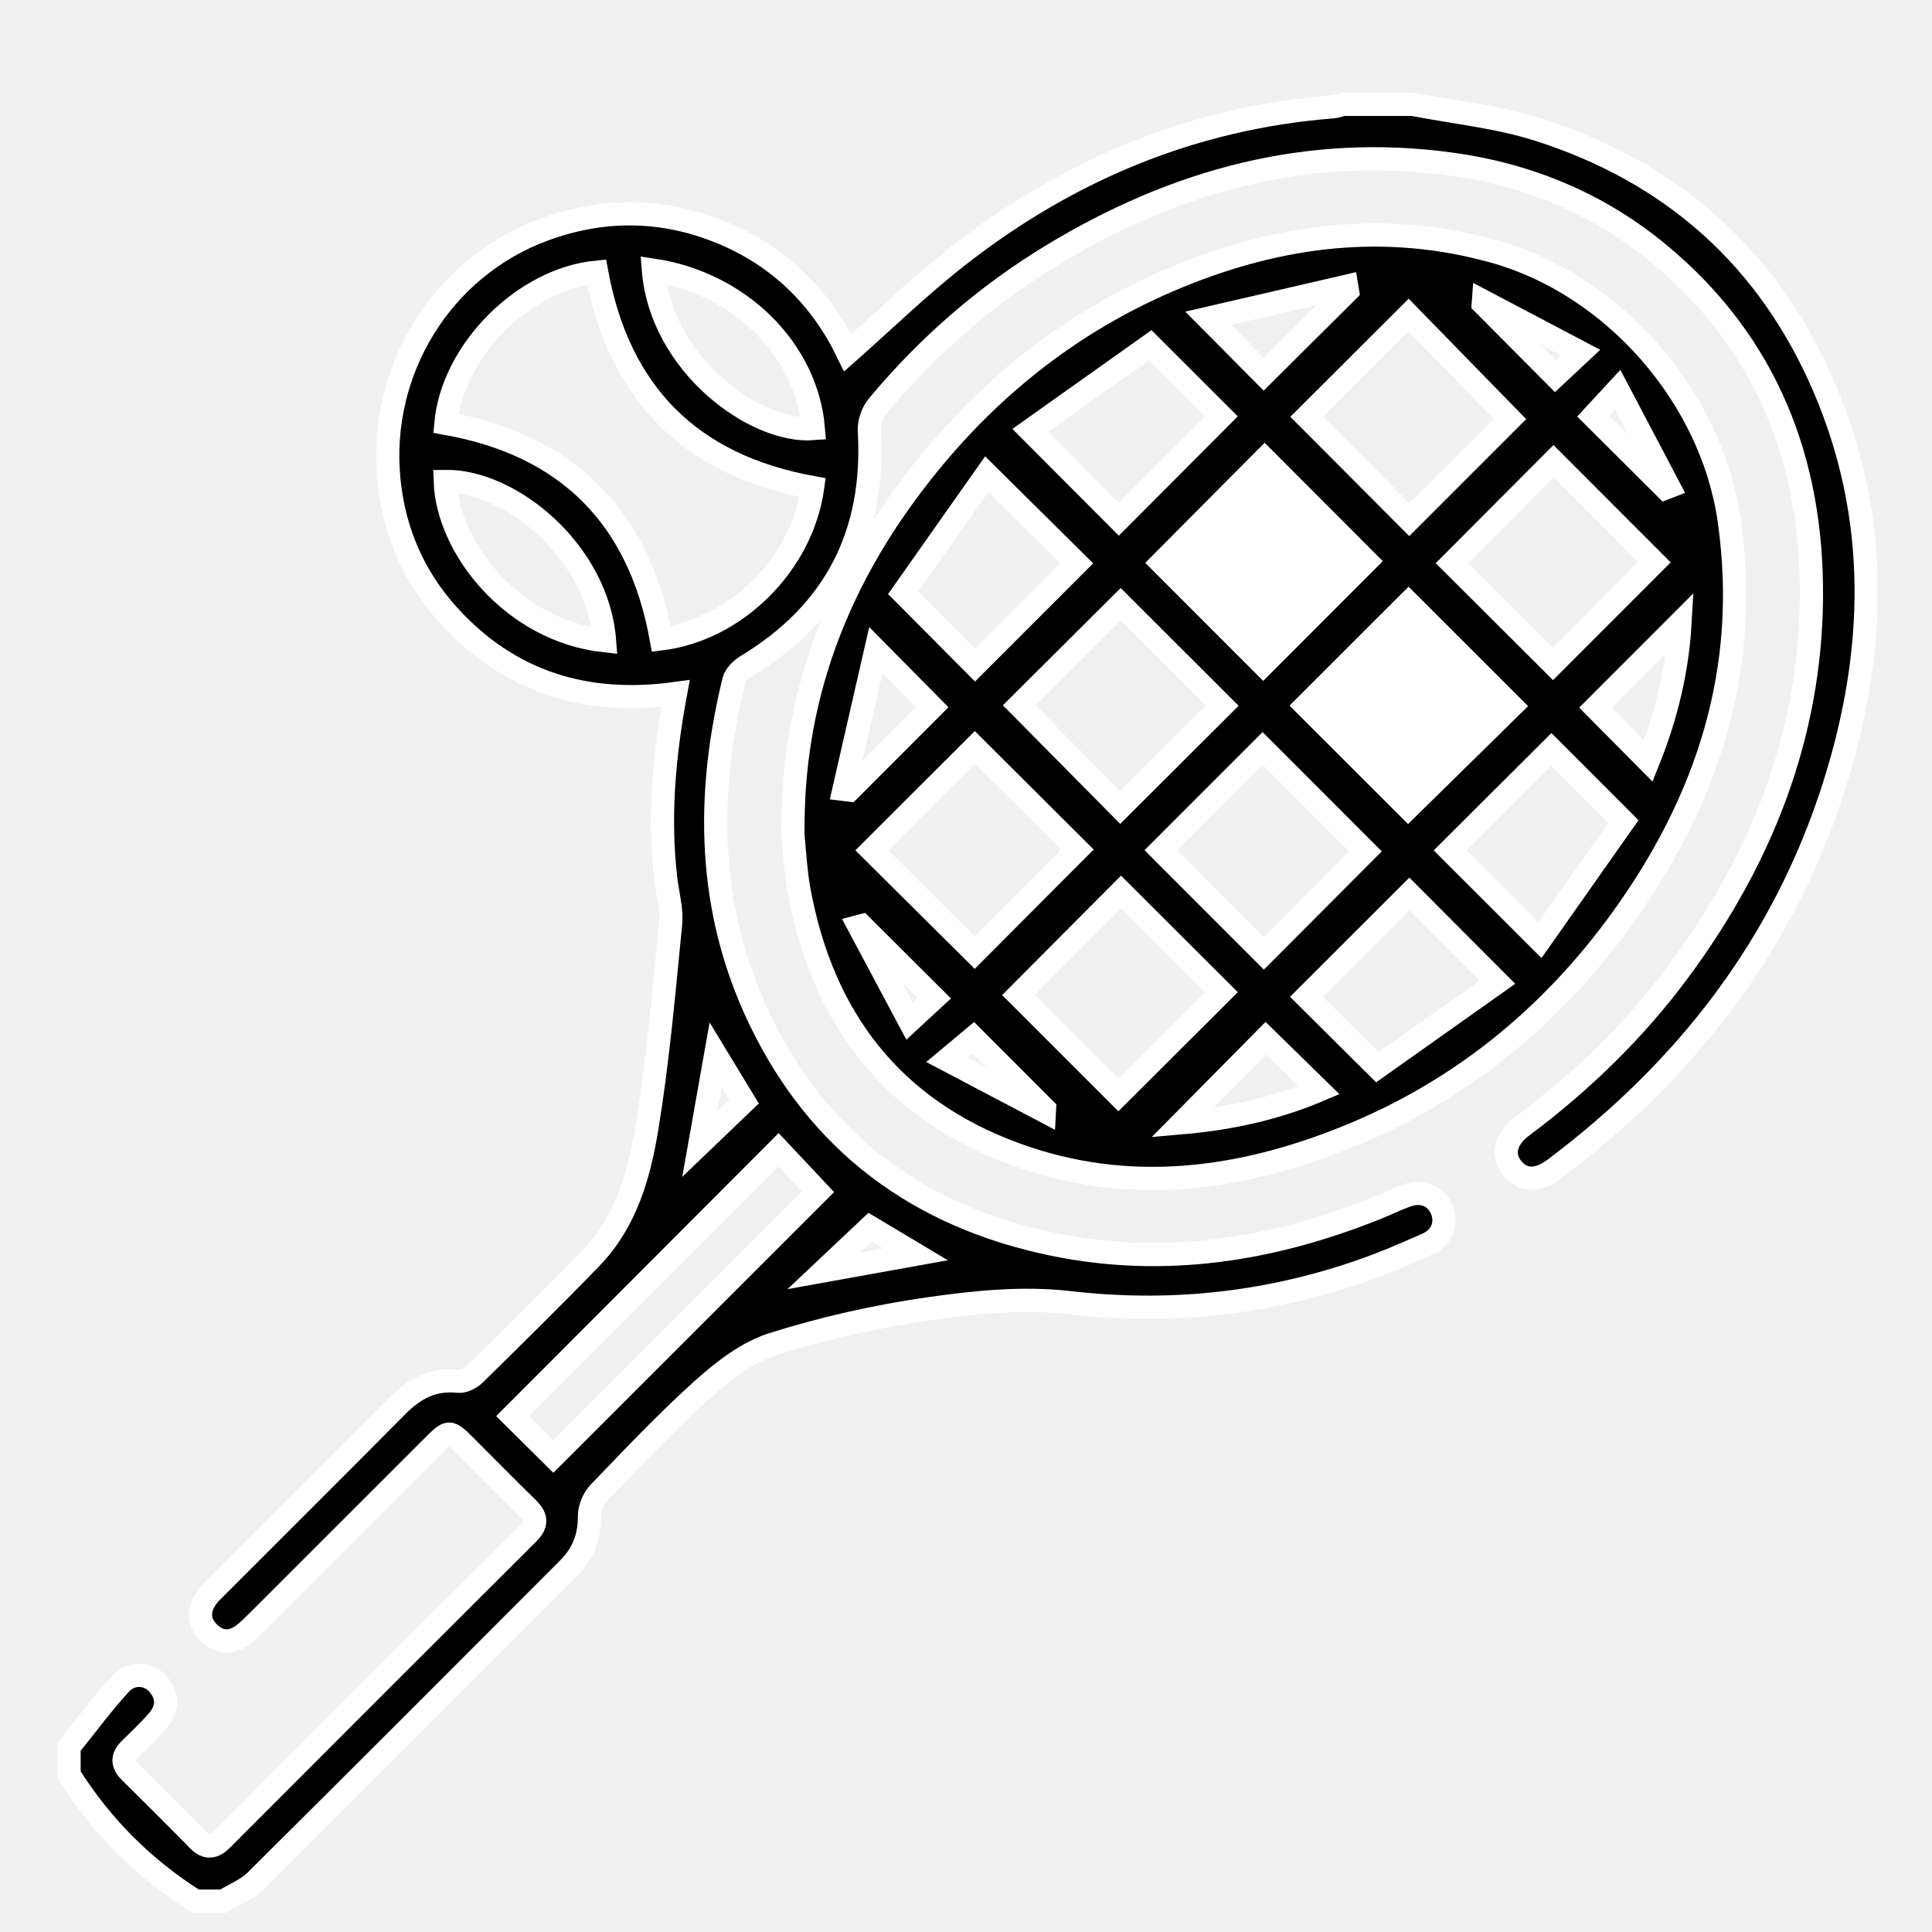
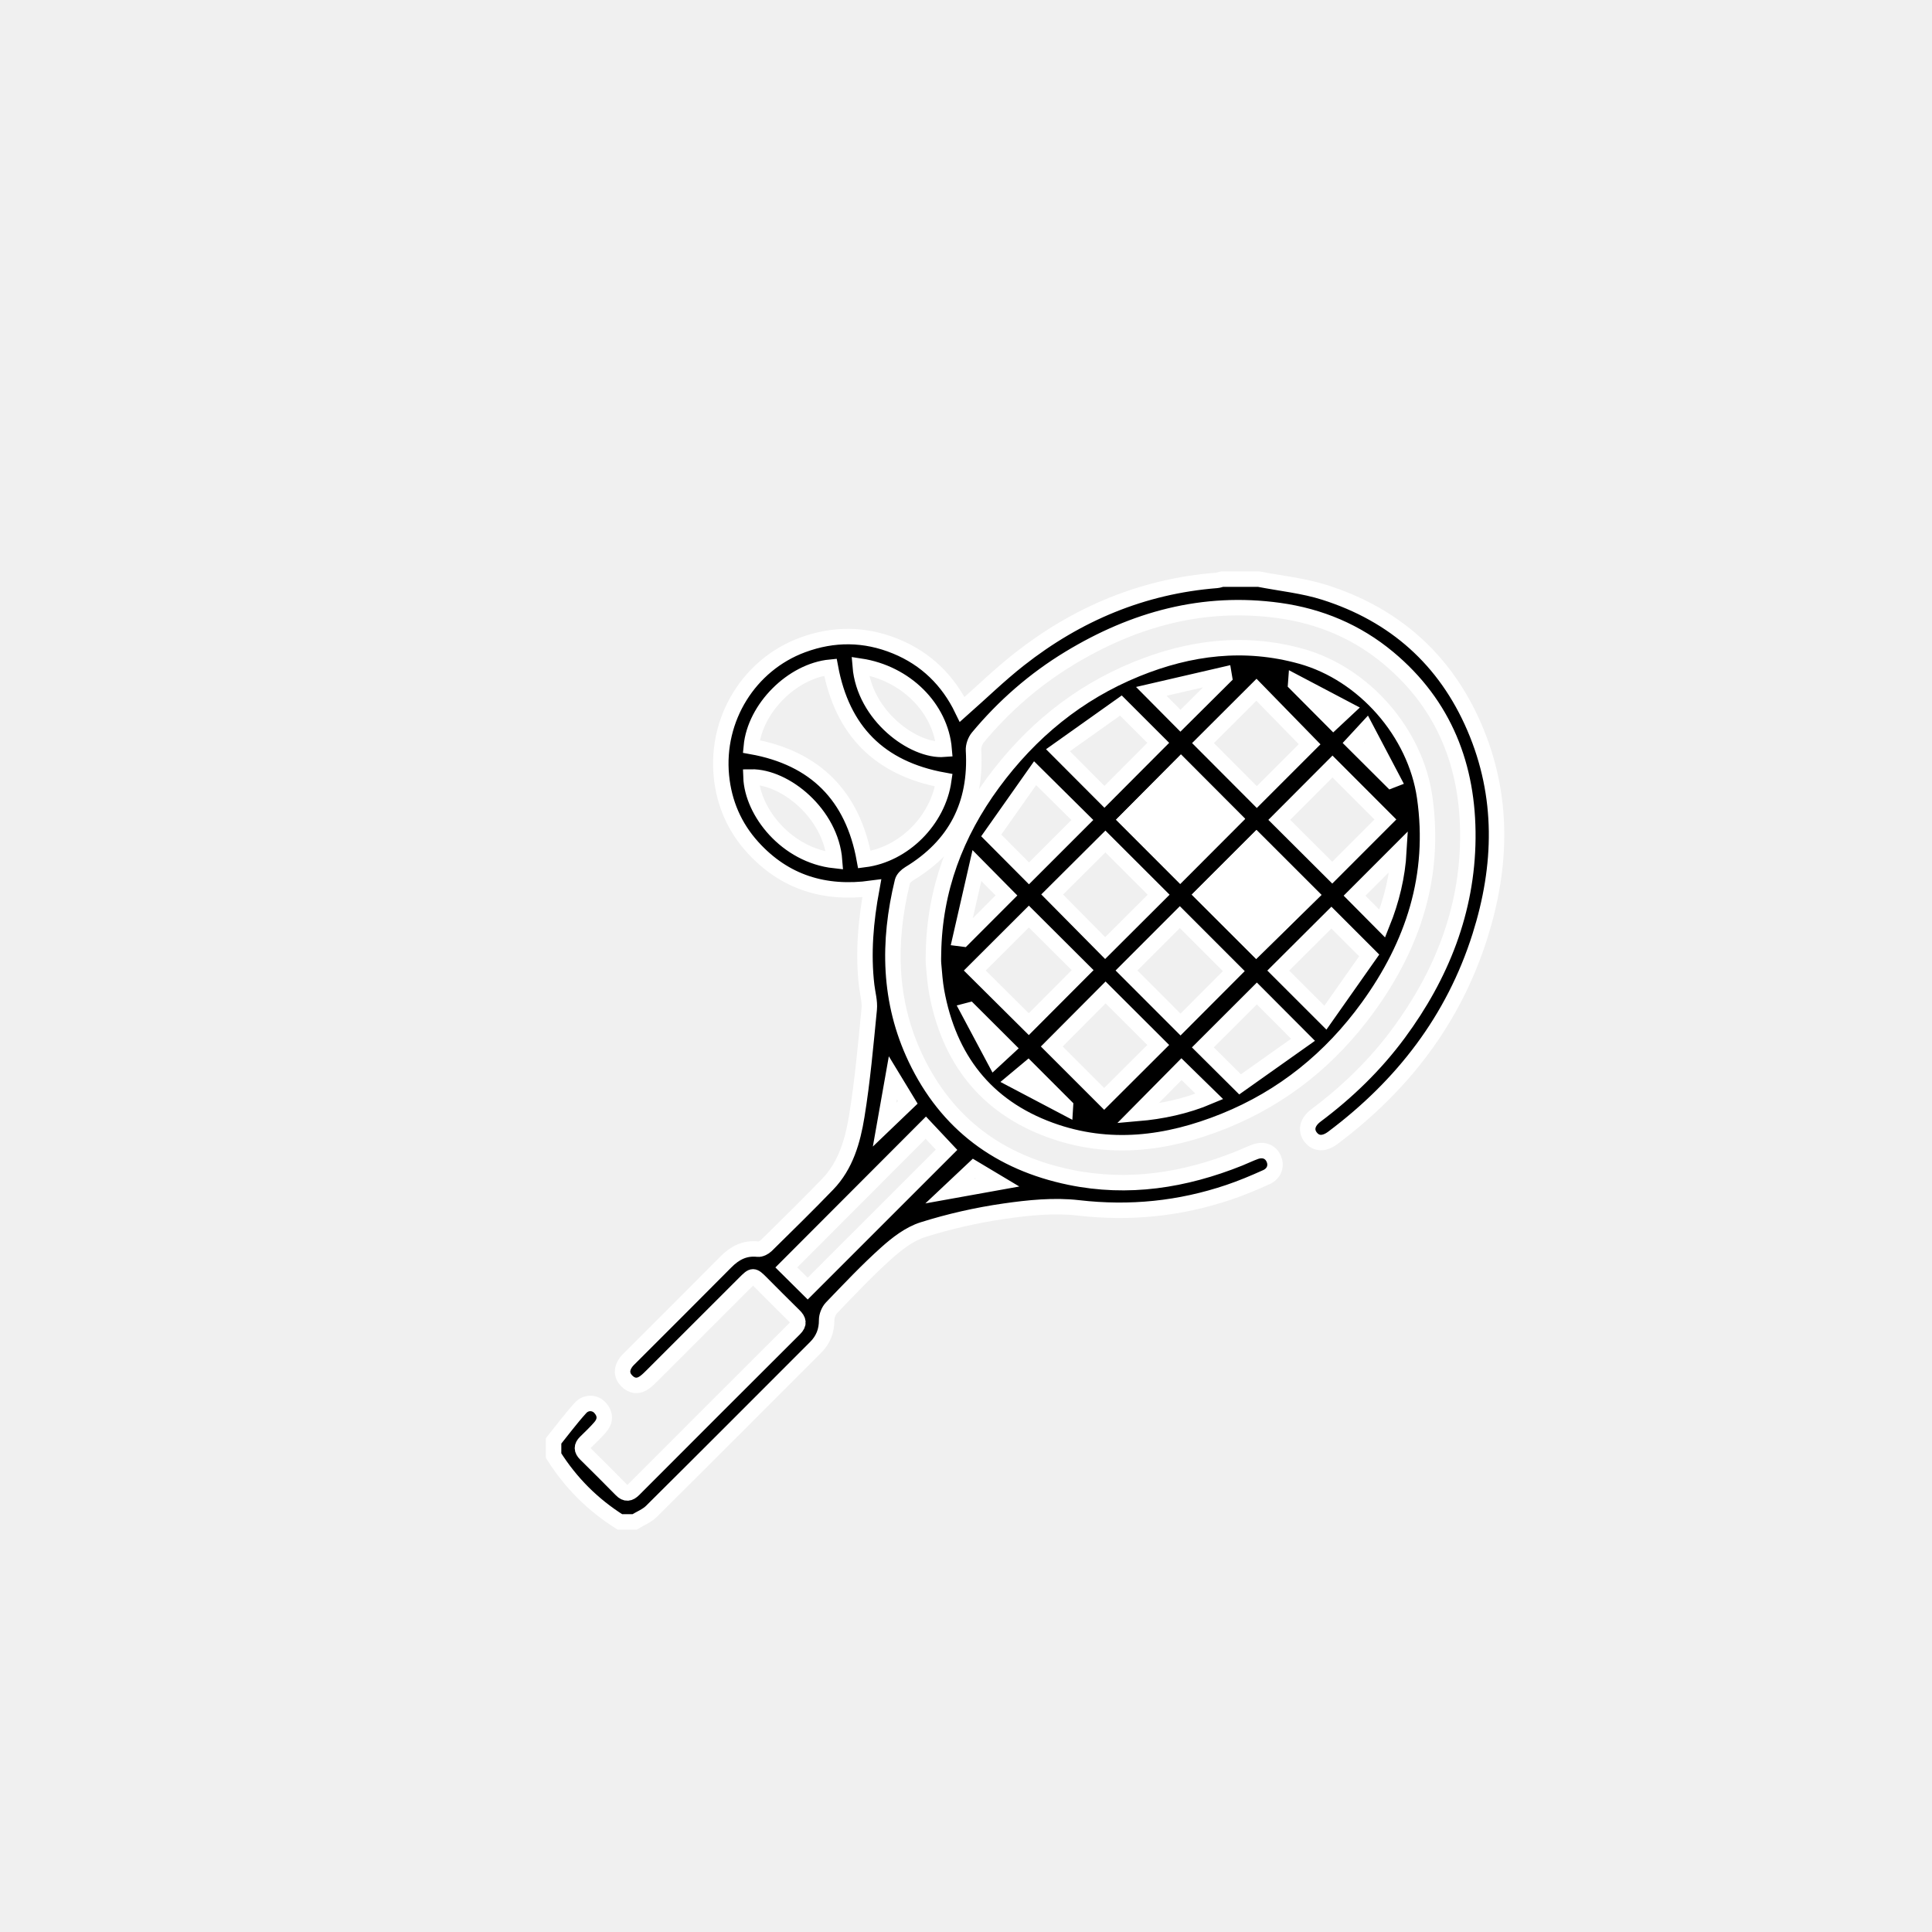
<svg xmlns="http://www.w3.org/2000/svg" version="1.1" id="Layer_1" x="0px" y="0px" width="250px" height="250px" viewBox="0 0 250 250" enable-background="new 0 0 250 250" xml:space="preserve">
  <g>
-     <path fill-rule="evenodd" clip-rule="evenodd" stroke="#FFFFFF" stroke-width="3" stroke-miterlimit="10" d="M8.937,226.021   c2.202-2.726,4.29-5.556,6.649-8.138c1.401-1.533,3.616-1.38,4.85,0.024c1.342,1.526,1.315,3.198,0.008,4.716   c-1.133,1.314-2.404,2.514-3.645,3.732c-1.021,1.003-0.986,1.914,0.025,2.914c2.96,2.924,5.91,5.86,8.824,8.829   c1.114,1.136,2.023,0.961,3.074-0.093c13.201-13.227,26.411-26.444,39.646-39.637c1.219-1.216,1.013-2.128-0.12-3.229   c-2.712-2.637-5.356-5.343-8.034-8.015c-2.064-2.06-2.107-2.065-4.13-0.045c-7.601,7.593-15.193,15.194-22.795,22.786   c-0.587,0.586-1.182,1.178-1.842,1.673c-1.574,1.181-3.171,1.036-4.495-0.335c-1.334-1.383-1.292-2.991-0.173-4.534   c0.352-0.485,0.806-0.9,1.232-1.328c7.808-7.813,15.643-15.6,23.415-23.448c2.208-2.23,4.651-3.506,7.885-3.157   c0.671,0.072,1.588-0.399,2.107-0.909c5.071-4.985,10.151-9.966,15.09-15.081c4.508-4.668,6.217-10.759,7.21-16.852   c1.42-8.708,2.19-17.526,3.056-26.315c0.188-1.907-0.396-3.892-0.625-5.841c-0.931-7.96-0.247-15.845,1.262-23.998   c-11.598,1.587-21.522-1.449-29.395-10.143c-4.51-4.981-7.05-10.908-7.695-17.559c-1.375-14.178,6.911-27.441,19.972-32.286   c7.723-2.864,15.425-2.788,23.015,0.314c7.512,3.07,12.952,8.462,16.392,15.579c4.737-4.188,9.186-8.523,14.042-12.341   c14.304-11.243,30.456-18.046,48.72-19.483c0.442-0.035,0.873-0.206,1.309-0.313c3.027,0,6.055,0,9.082,0   c5.396,1.053,10.952,1.601,16.158,3.251c17.297,5.483,29.833,16.588,37.021,33.326c7.263,16.91,6.8,34.177,1.354,51.439   c-6.502,20.61-19.094,36.866-36.255,49.75c-2.133,1.602-4.086,1.564-5.426-0.069c-1.374-1.677-0.984-3.774,1.245-5.444   c7.742-5.797,14.618-12.457,20.371-20.243c10.566-14.306,16.921-30.221,17.078-48.115c0.154-17.642-5.734-32.93-19.627-44.484   c-7.803-6.489-16.858-10.278-26.887-11.67c-18.722-2.597-35.828,2.13-51.75,11.782c-8.602,5.215-16.117,11.769-22.557,19.504   c-0.68,0.816-1.147,2.14-1.085,3.191c0.773,13.325-4.396,23.484-15.848,30.428c-0.707,0.429-1.506,1.184-1.687,1.927   c-3.631,14.895-3.421,29.581,3.273,43.649c7.683,16.148,20.681,25.703,38.046,29.286c14.373,2.966,28.269,0.753,41.758-4.65   c1.332-0.533,2.621-1.177,3.971-1.658c2.023-0.721,3.765-0.004,4.531,1.76c0.759,1.745,0.121,3.64-1.842,4.523   c-3.026,1.363-6.1,2.657-9.242,3.717c-12.07,4.072-24.36,5.322-37.109,3.847c-5.991-0.693-12.256-0.051-18.278,0.817   c-6.769,0.976-13.522,2.506-20.043,4.558c-3.302,1.039-6.377,3.418-9.022,5.786c-4.728,4.233-9.094,8.877-13.502,13.455   c-0.72,0.747-1.234,2.039-1.226,3.074c0.021,2.684-0.88,4.879-2.727,6.728c-13.475,13.49-26.94,26.992-40.477,40.423   c-1.132,1.122-2.756,1.748-4.152,2.604c-1.211,0-2.422,0-3.632,0c-6.687-4.211-12.135-9.661-16.347-16.347   C8.937,228.442,8.937,227.231,8.937,226.021z M105.158,63.094c-15.875-2.876-25.065-12.236-27.954-27.877   c-9.405,0.906-18.623,10.125-19.508,19.561c15.765,2.809,25.042,12.18,27.875,27.891C95.279,81.443,103.764,72.968,105.158,63.094z    M71.596,188.466c11.502-11.5,23.026-23.023,34.245-34.241c-1.623-1.729-3.407-3.629-5.117-5.449   c-11.435,11.458-22.907,22.953-34.395,34.464C68.078,184.975,69.946,186.829,71.596,188.466z M78.23,82.913   c-0.869-11.531-12.19-20.755-20.618-20.618C57.912,70.888,66.338,81.613,78.23,82.913z M84.552,34.959   c0.986,12.19,13.147,21.096,20.7,20.506C104.406,45.291,95.747,36.648,84.552,34.959z M90.562,148.023   c1.862-1.785,3.779-3.621,5.722-5.483c-1.156-1.903-2.331-3.837-3.679-6.057C91.864,140.664,91.198,144.426,90.562,148.023z    M112.585,158.806c-2.113,1.991-4,3.769-5.986,5.64c3.884-0.699,7.674-1.382,11.849-2.134   C116.145,160.935,114.216,159.78,112.585,158.806z" />
-     <path fill-rule="evenodd" clip-rule="evenodd" stroke="#FFFFFF" stroke-width="3" stroke-miterlimit="10" d="M102.623,105.688   c0.258-15.563,5.492-29.457,14.624-41.889c9.231-12.566,20.925-22.202,35.449-28.109c13.155-5.351,26.632-7.039,40.577-3.164   c15.521,4.312,28.191,18.838,30.475,34.736c2.776,19.325-2.797,36.362-13.98,51.793c-9.154,12.628-20.926,22.208-35.466,28.073   c-14.009,5.65-28.386,7.532-42.916,2.223c-15.959-5.832-24.984-17.632-28.001-34.186c-0.405-2.224-0.542-4.5-0.749-6.758   C102.554,107.508,102.623,106.595,102.623,105.688z M163.646,59.443c-4.434,4.459-8.943,8.993-13.313,13.388   c4.315,4.317,8.796,8.799,13.127,13.134c4.413-4.42,8.927-8.938,13.33-13.349C172.494,68.312,168.019,63.826,163.646,59.443z    M145.014,78.205c-4.48,4.46-9,8.96-13.124,13.066c4.331,4.379,8.817,8.916,13.071,13.215c4.33-4.319,8.813-8.79,13.193-13.16   C153.801,86.979,149.316,82.501,145.014,78.205z M182.268,78.06c-4.488,4.485-8.969,8.962-13.256,13.246   c4.407,4.403,8.925,8.917,13.201,13.189c4.395-4.315,8.949-8.789,13.369-13.131C191.162,86.947,186.682,82.47,182.268,78.06z    M150.221,110.014c4.434,4.438,8.963,8.971,13.321,13.332c4.375-4.387,8.901-8.925,13.143-13.177   c-4.382-4.386-8.896-8.903-13.309-13.317C159.062,101.168,154.583,105.648,150.221,110.014z M195.379,54.223   c-4.346-4.453-8.846-9.064-13.113-13.438c-4.424,4.416-8.902,8.886-13.178,13.154c4.375,4.387,8.875,8.899,13.27,13.307   C186.682,62.922,191.159,58.443,195.379,54.223z M214.067,72.775c-4.389-4.393-8.908-8.916-13.048-13.061   c-4.337,4.349-8.838,8.862-13.121,13.156c4.243,4.229,8.718,8.689,13.063,13.022C205.277,81.574,209.748,77.099,214.067,72.775z    M126.143,96.717c-4.496,4.488-8.974,8.957-13.334,13.31c4.46,4.431,9.002,8.942,13.315,13.226   c4.383-4.396,8.89-8.917,13.278-13.319C135.088,105.634,130.605,101.165,126.143,96.717z M145.065,115.429   c-4.533,4.553-9.029,9.069-13.271,13.329c4.345,4.345,8.859,8.859,12.924,12.924c4.344-4.332,8.858-8.835,13.33-13.295   C153.846,124.192,149.412,119.767,145.065,115.429z M182.366,115.681c-4.373,4.369-8.884,8.874-13.313,13.299   c2.79,2.773,5.776,5.741,9.175,9.119c5.075-3.593,10.379-7.349,15.528-10.994C189.582,122.918,185.819,119.143,182.366,115.681z    M148.838,44.677c-5.12,3.636-10.367,7.363-15.52,11.022c4.149,4.161,7.911,7.934,11.46,11.493   c4.38-4.394,8.878-8.905,13.271-13.312C155.252,51.086,152.274,48.111,148.838,44.677z M199.267,121.65   c3.736-5.309,7.444-10.576,10.804-15.35c-3.478-3.479-6.491-6.494-9.319-9.323c-4.28,4.266-8.758,8.729-13.106,13.063   C191.309,113.7,195.078,117.466,199.267,121.65z M126.17,86.063c4.488-4.486,8.96-8.958,13.16-13.158   c-3.719-3.685-7.537-7.468-11.65-11.544c-3.568,5.063-7.281,10.331-10.815,15.347C120.245,80.107,123.213,83.091,126.17,86.063z    M163.78,134.349c-3.563,3.604-7.226,7.309-10.808,10.932c5.887-0.504,11.893-1.741,17.689-4.202   C168.134,138.605,165.778,136.302,163.78,134.349z M217.395,80.628c-3.691,3.694-7.375,7.381-10.934,10.941   c2.063,2.08,4.383,4.42,6.829,6.888C215.619,92.67,217.052,86.707,217.395,80.628z M109.209,102.151   c0.232,0.029,0.465,0.057,0.697,0.086c3.653-3.659,7.306-7.318,10.708-10.725c-2.174-2.2-4.513-4.568-7.284-7.373   C111.931,90.254,110.57,96.203,109.209,102.151z M174.366,37.648c-0.033-0.203-0.067-0.407-0.101-0.611   c-5.948,1.377-11.897,2.752-17.929,4.146c2.767,2.787,5.114,5.152,7.19,7.244C167.05,44.924,170.708,41.286,174.366,37.648z    M191.955,39.001c-0.007,0.097-0.013,0.192-0.02,0.289c3.1,3.116,6.198,6.233,9.312,9.362c0.795-0.743,1.773-1.657,3.255-3.041   C200.074,43.278,196.015,41.139,191.955,39.001z M206.172,53.856c3.164,3.153,6.247,6.226,9.331,9.298   c0.146-0.057,0.292-0.113,0.438-0.17c-2.137-4.059-4.273-8.117-6.607-12.551C207.954,51.926,207.046,52.91,206.172,53.856z    M120.884,129.159c-3.294-3.285-6.344-6.327-9.393-9.369c-0.107,0.028-0.214,0.057-0.321,0.085   c2.152,4.038,4.304,8.076,6.523,12.239C119.167,130.749,120.152,129.837,120.884,129.159z M122.532,137.138   c4.491,2.364,8.552,4.502,12.613,6.64c0.005-0.097,0.01-0.192,0.015-0.288c-3.109-3.111-6.218-6.222-9.205-9.211   C125.141,134.958,124.11,135.819,122.532,137.138z" />
-     <path fill-rule="evenodd" clip-rule="evenodd" fill="#FFFFFF" stroke="#FFFFFF" stroke-width="3" stroke-miterlimit="10" d="   M163.646,59.443c4.372,4.383,8.848,8.868,13.144,13.173c-4.403,4.41-8.917,8.929-13.33,13.349   c-4.331-4.335-8.812-8.816-13.127-13.134C154.703,68.437,159.213,63.902,163.646,59.443z" />
-     <path fill-rule="evenodd" clip-rule="evenodd" fill="#FFFFFF" stroke="#FFFFFF" stroke-width="3" stroke-miterlimit="10" d="   M182.268,78.06c4.414,4.41,8.895,8.888,13.314,13.305c-4.42,4.342-8.975,8.815-13.369,13.131   c-4.276-4.272-8.794-8.786-13.201-13.189C173.299,87.021,177.779,82.545,182.268,78.06z" />
+     <path stroke="#FFFFFF" stroke-width="2" stroke-miterlimit="10" d="M71.635,186.45c1.156-1.431,2.251-2.915,3.489-4.271   c0.735-0.804,1.897-0.724,2.545,0.014c0.704,0.801,0.69,1.678,0.004,2.474c-0.595,0.69-1.261,1.319-1.913,1.959   c-0.536,0.525-0.518,1.004,0.013,1.529c1.553,1.534,3.101,3.074,4.63,4.632c0.584,0.597,1.062,0.504,1.612-0.049   c6.927-6.94,13.858-13.876,20.804-20.798c0.639-0.638,0.531-1.116-0.063-1.694c-1.423-1.384-2.811-2.804-4.216-4.206   c-1.083-1.08-1.105-1.083-2.167-0.023c-3.988,3.984-7.972,7.973-11.961,11.956c-0.308,0.308-0.62,0.618-0.967,0.878   c-0.825,0.62-1.663,0.544-2.358-0.176c-0.699-0.726-0.678-1.569-0.091-2.379c0.185-0.255,0.423-0.472,0.646-0.697   c4.097-4.1,8.208-8.185,12.286-12.303c1.159-1.17,2.44-1.84,4.138-1.656c0.353,0.037,0.833-0.21,1.105-0.478   c2.661-2.616,5.326-5.229,7.918-7.913c2.365-2.449,3.263-5.646,3.783-8.843c0.745-4.569,1.149-9.196,1.604-13.808   c0.099-1.001-0.208-2.042-0.328-3.065c-0.488-4.177-0.13-8.313,0.662-12.592c-6.085,0.833-11.292-0.76-15.424-5.322   c-2.366-2.613-3.699-5.724-4.038-9.213c-0.721-7.439,3.627-14.398,10.48-16.941c4.052-1.503,8.094-1.463,12.076,0.165   c3.941,1.61,6.796,4.439,8.602,8.175c2.485-2.198,4.819-4.473,7.367-6.476c7.506-5.899,15.981-9.469,25.564-10.224   c0.232-0.018,0.458-0.108,0.688-0.164c1.588,0,3.177,0,4.765,0c2.831,0.553,5.747,0.84,8.479,1.706   c9.076,2.877,15.653,8.704,19.426,17.486c3.811,8.873,3.567,17.934,0.711,26.991c-3.413,10.814-10.02,19.345-19.024,26.104   c-1.119,0.841-2.144,0.82-2.847-0.036c-0.722-0.881-0.517-1.98,0.653-2.856c4.062-3.042,7.67-6.536,10.688-10.622   c5.544-7.507,8.879-15.857,8.961-25.247c0.081-9.257-3.009-17.278-10.299-23.341c-4.094-3.405-8.845-5.394-14.107-6.124   c-9.824-1.362-18.8,1.118-27.154,6.183c-4.514,2.736-8.457,6.175-11.836,10.234c-0.356,0.428-0.602,1.122-0.569,1.674   c0.406,6.992-2.307,12.322-8.315,15.966c-0.371,0.226-0.79,0.622-0.886,1.012c-1.904,7.815-1.795,15.521,1.718,22.903   c4.031,8.473,10.852,13.487,19.964,15.366c7.541,1.557,14.833,0.396,21.91-2.439c0.699-0.279,1.376-0.617,2.084-0.87   c1.062-0.379,1.976-0.002,2.378,0.924c0.397,0.915,0.063,1.909-0.967,2.373c-1.588,0.715-3.2,1.395-4.85,1.95   c-6.333,2.137-12.781,2.792-19.472,2.019c-3.144-0.364-6.431-0.026-9.591,0.429c-3.552,0.512-7.095,1.315-10.517,2.392   c-1.732,0.545-3.347,1.794-4.734,3.036c-2.48,2.222-4.771,4.658-7.084,7.06c-0.378,0.393-0.647,1.07-0.644,1.613   c0.011,1.408-0.462,2.561-1.431,3.53c-7.071,7.078-14.137,14.163-21.239,21.211c-0.594,0.588-1.446,0.917-2.179,1.366   c-0.636,0-1.271,0-1.905,0c-3.509-2.21-6.368-5.069-8.578-8.578C71.635,187.721,71.635,187.085,71.635,186.45z M122.124,100.96   c-8.33-1.509-13.152-6.42-14.668-14.628c-4.935,0.476-9.771,5.313-10.236,10.265c8.272,1.474,13.14,6.391,14.627,14.635   C116.94,110.588,121.393,106.141,122.124,100.96z M104.514,166.744c6.035-6.034,12.082-12.08,17.969-17.967   c-0.852-0.906-1.788-1.904-2.685-2.859c-6.001,6.013-12.021,12.044-18.048,18.085C102.668,164.913,103.647,165.886,104.514,166.744   z M107.994,111.359c-0.456-6.051-6.396-10.891-10.818-10.818C97.333,105.05,101.755,110.677,107.994,111.359z M111.312,86.197   c0.518,6.396,6.898,11.069,10.861,10.76C121.729,91.618,117.186,87.083,111.312,86.197z M114.465,145.523   c0.978-0.937,1.983-1.899,3.003-2.877c-0.606-0.999-1.223-2.014-1.931-3.179C115.148,141.662,114.799,143.636,114.465,145.523z    M126.021,151.182c-1.109,1.045-2.1,1.978-3.142,2.959c2.038-0.366,4.027-0.725,6.218-1.119   C127.889,152.299,126.877,151.692,126.021,151.182z" />
+     <path stroke="#FFFFFF" stroke-width="2" stroke-miterlimit="10" d="M120.794,123.31c0.135-8.166,2.882-15.456,7.674-21.979   c4.844-6.594,10.979-11.649,18.6-14.749c6.903-2.809,13.975-3.693,21.292-1.66c8.144,2.262,14.792,9.885,15.99,18.227   c1.457,10.14-1.467,19.079-7.335,27.176c-4.804,6.627-10.98,11.653-18.61,14.73c-7.351,2.965-14.894,3.952-22.518,1.167   c-8.375-3.061-13.11-9.252-14.693-17.938c-0.212-1.167-0.284-2.361-0.393-3.546C120.758,124.265,120.794,123.786,120.794,123.31z    M152.813,99.044c-2.326,2.34-4.692,4.719-6.985,7.025c2.265,2.265,4.615,4.617,6.888,6.892c2.315-2.319,4.685-4.69,6.994-7.005   C157.456,103.698,155.108,101.344,152.813,99.044z M143.037,108.889c-2.351,2.341-4.723,4.702-6.886,6.856   c2.271,2.298,4.626,4.678,6.857,6.934c2.272-2.266,4.624-4.612,6.923-6.905C147.647,113.493,145.295,111.144,143.037,108.889z    M162.585,108.813c-2.355,2.354-4.706,4.703-6.956,6.951c2.313,2.31,4.684,4.679,6.927,6.92c2.306-2.264,4.696-4.611,7.016-6.89   C167.252,113.476,164.9,111.127,162.585,108.813z M145.77,125.58c2.326,2.328,4.702,4.707,6.989,6.995   c2.296-2.302,4.671-4.684,6.896-6.914c-2.3-2.302-4.668-4.672-6.983-6.987C150.408,120.938,148.058,123.289,145.77,125.58z    M169.464,96.306c-2.28-2.337-4.641-4.756-6.88-7.052c-2.321,2.317-4.672,4.663-6.915,6.902c2.296,2.302,4.657,4.669,6.963,6.982   C164.9,100.87,167.25,98.52,169.464,96.306z M179.27,106.04c-2.303-2.306-4.674-4.679-6.846-6.854   c-2.276,2.282-4.637,4.65-6.885,6.903c2.226,2.219,4.574,4.56,6.854,6.833C174.658,110.657,177.004,108.309,179.27,106.04z    M133.135,118.603c-2.358,2.354-4.708,4.7-6.996,6.983c2.34,2.325,4.724,4.692,6.986,6.94c2.3-2.307,4.665-4.679,6.968-6.988   C137.829,123.281,135.477,120.937,133.135,118.603z M143.063,128.421c-2.378,2.389-4.737,4.759-6.963,6.994   c2.279,2.28,4.647,4.648,6.781,6.781c2.279-2.273,4.647-4.636,6.994-6.977C147.671,133.019,145.345,130.697,143.063,128.421z    M162.637,128.554c-2.295,2.292-4.662,4.656-6.986,6.978c1.464,1.455,3.031,3.013,4.814,4.785c2.663-1.886,5.446-3.856,8.147-5.769   C166.423,132.351,164.447,130.37,162.637,128.554z M145.044,91.296c-2.688,1.908-5.44,3.864-8.144,5.784   c2.177,2.183,4.15,4.163,6.013,6.03c2.299-2.306,4.659-4.673,6.964-6.985C148.409,94.659,146.846,93.099,145.044,91.296z    M171.505,131.686c1.96-2.786,3.905-5.55,5.668-8.055c-1.824-1.825-3.405-3.407-4.89-4.892c-2.245,2.238-4.595,4.58-6.876,6.854   C167.328,127.514,169.307,129.49,171.505,131.686z M133.149,113.013c2.354-2.354,4.701-4.701,6.905-6.905   c-1.951-1.933-3.955-3.918-6.113-6.057c-1.872,2.656-3.82,5.421-5.675,8.053C130.04,109.887,131.598,111.453,133.149,113.013z    M152.884,138.349c-1.869,1.892-3.791,3.835-5.671,5.736c3.089-0.265,6.24-0.914,9.281-2.205   C155.168,140.582,153.932,139.373,152.884,138.349z M181.017,110.16c-1.937,1.938-3.87,3.873-5.737,5.741   c1.082,1.091,2.3,2.319,3.583,3.614C180.085,116.479,180.836,113.351,181.017,110.16z M124.25,121.454   c0.121,0.015,0.243,0.029,0.365,0.045c1.917-1.92,3.834-3.84,5.619-5.628c-1.142-1.154-2.368-2.396-3.822-3.868   C125.678,115.211,124.964,118.333,124.25,121.454z M158.438,87.608c-0.018-0.106-0.035-0.214-0.053-0.321   c-3.121,0.723-6.243,1.444-9.408,2.176c1.452,1.463,2.684,2.703,3.772,3.801C154.6,91.426,156.52,89.518,158.438,87.608z    M167.668,88.318c-0.004,0.051-0.008,0.101-0.011,0.151c1.627,1.635,3.252,3.271,4.886,4.912c0.418-0.39,0.931-0.869,1.708-1.596   C171.928,90.563,169.799,89.44,167.668,88.318z M175.128,96.112c1.66,1.654,3.277,3.268,4.896,4.879   c0.076-0.029,0.153-0.059,0.23-0.089c-1.121-2.13-2.242-4.259-3.467-6.586C176.063,95.1,175.586,95.616,175.128,96.112z    M130.376,135.625c-1.729-1.724-3.329-3.319-4.929-4.916c-0.057,0.015-0.112,0.03-0.169,0.045c1.129,2.119,2.259,4.237,3.423,6.422   C129.475,136.46,129.991,135.981,130.376,135.625z M131.24,139.813c2.356,1.24,4.487,2.362,6.618,3.483   c0.003-0.051,0.005-0.101,0.008-0.15c-1.631-1.633-3.263-3.266-4.83-4.833C132.609,138.668,132.068,139.119,131.24,139.813z" />
+     <path fill="#FFFFFF" stroke="#FFFFFF" stroke-width="2" stroke-miterlimit="10" d="M152.813,99.044   c2.294,2.3,4.643,4.653,6.896,6.912c-2.31,2.314-4.679,4.686-6.994,7.005c-2.272-2.274-4.623-4.626-6.888-6.892   C148.121,103.764,150.487,101.384,152.813,99.044z" />
+     <path fill="#FFFFFF" stroke="#FFFFFF" stroke-width="2" stroke-miterlimit="10" d="M162.585,108.813   c2.315,2.314,4.667,4.664,6.986,6.981c-2.319,2.278-4.71,4.626-7.016,6.891c-2.243-2.242-4.614-4.61-6.927-6.921   C157.879,113.515,160.229,111.166,162.585,108.813z" />
  </g>
</svg>
